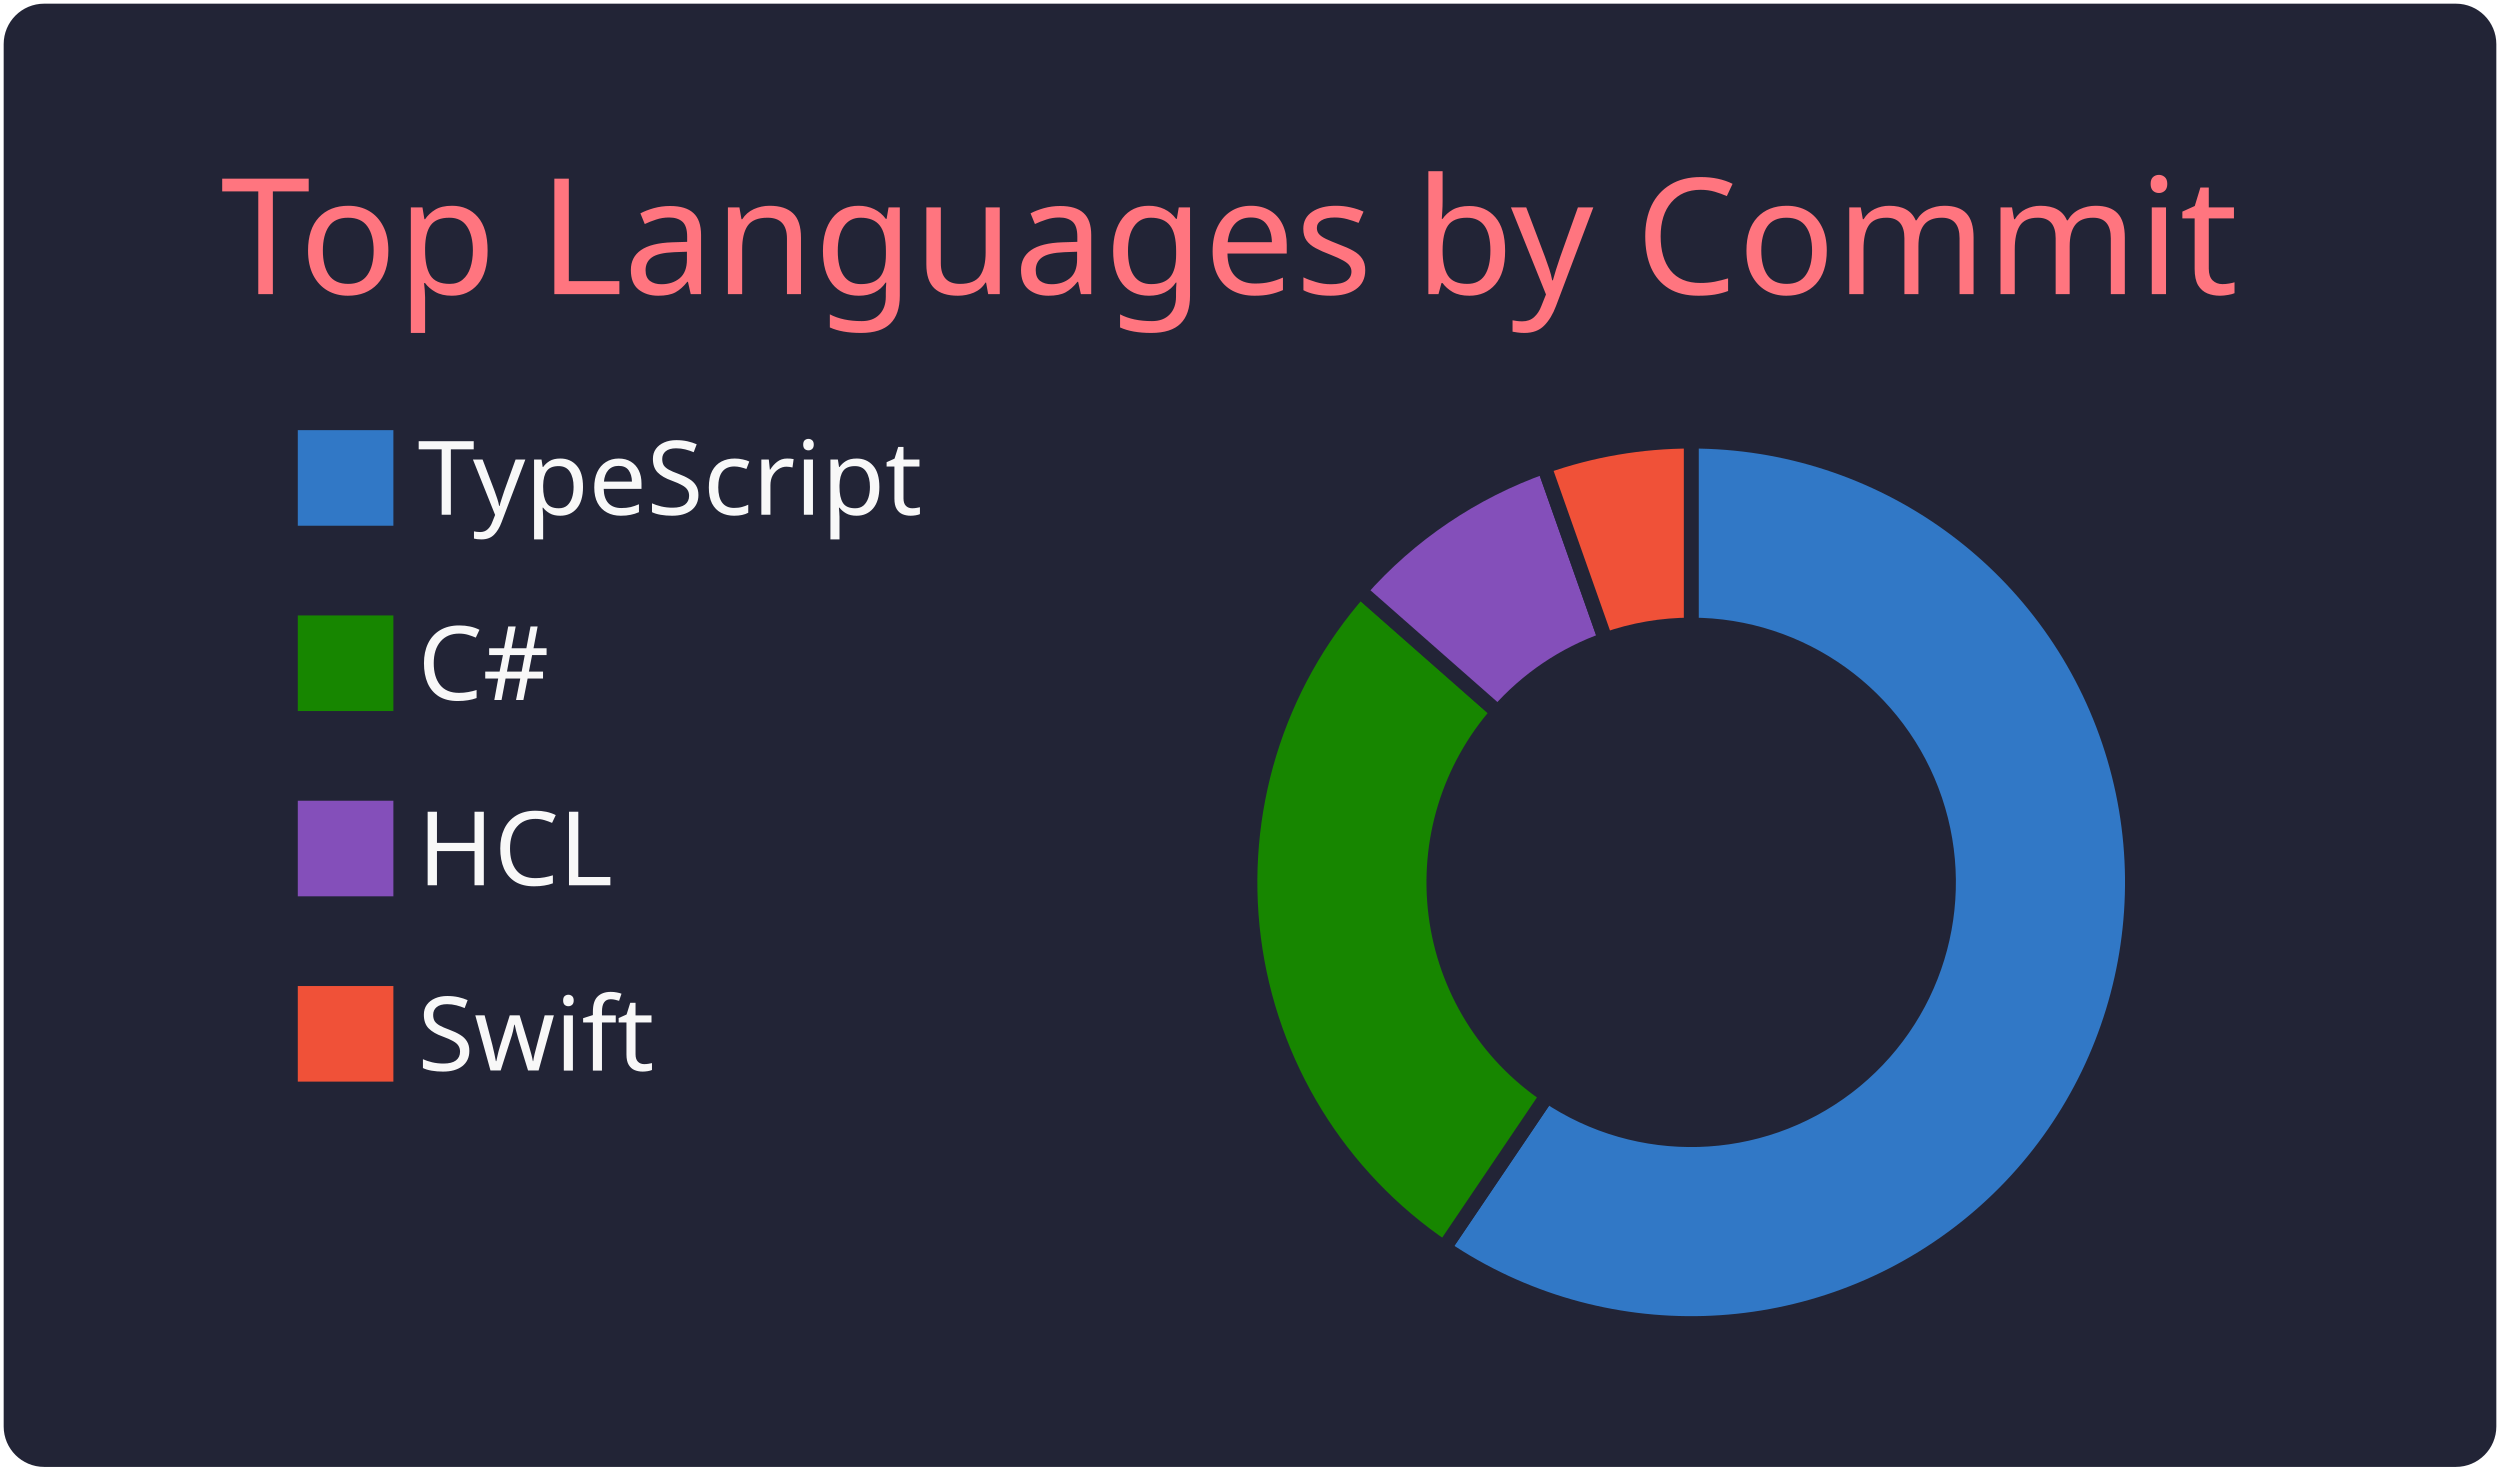
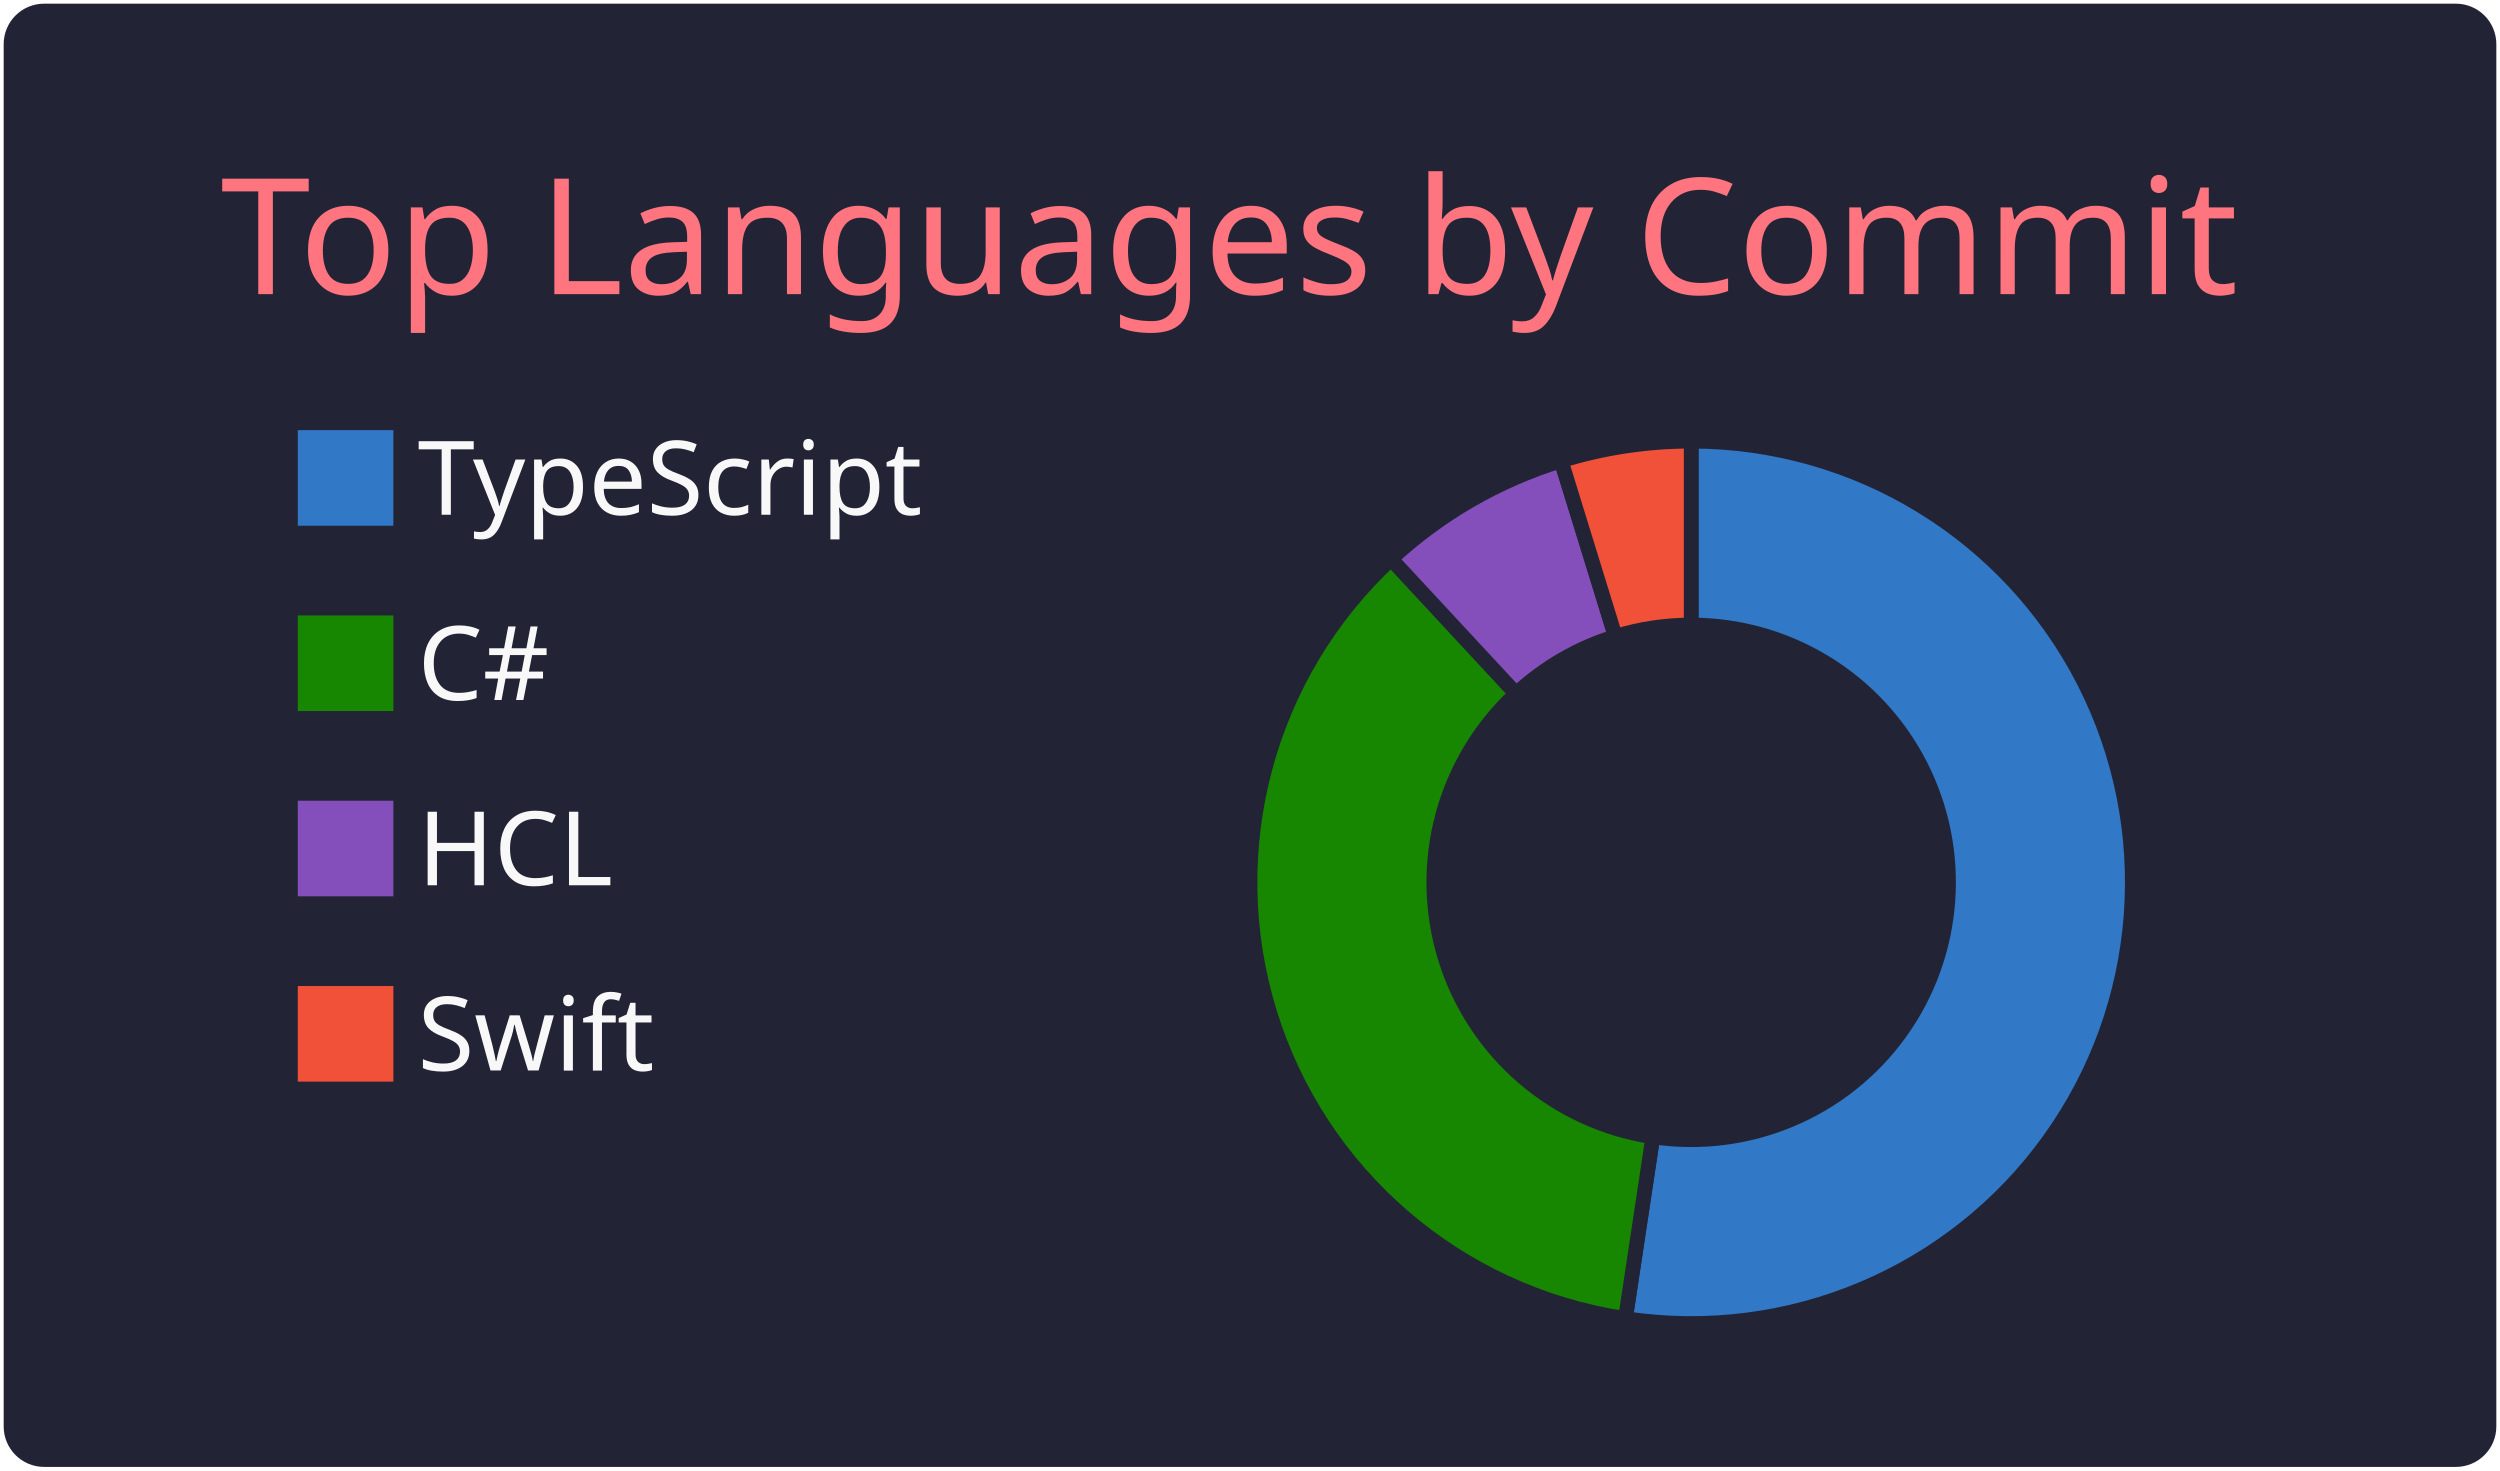
<svg xmlns="http://www.w3.org/2000/svg" width="340" height="200" viewBox="0 0 340 200">
  <style>* {
          font-family: 'Segoe UI', Ubuntu, "Helvetica Neue", Sans-Serif
        }</style>
  <g class="gpsc-root">
    <rect x="1" y="1" rx="5" ry="5" height="99%" width="99.412%" stroke="#222436" stroke-width="1" fill="#222436" stroke-opacity="1" />
    <text x="30" y="40" class="gpsc-item" style="--gpsc-i: 0; font-size: 22px; fill: #ff757f;">Top Languages by Commit</text>
    <g transform="translate(0,40)">
      <g transform="translate(40,0)">
        <rect y="18" width="14" height="14" class="gpsc-item" style="--gpsc-i: 0; stroke-width: 1px;" fill="#3178c6" stroke="#222436" />
        <rect y="43.2" width="14" height="14" class="gpsc-item" style="--gpsc-i: 1; stroke-width: 1px;" fill="#178600" stroke="#222436" />
        <rect y="68.4" width="14" height="14" class="gpsc-item" style="--gpsc-i: 2; stroke-width: 1px;" fill="#844FBA" stroke="#222436" />
        <rect y="93.6" width="14" height="14" class="gpsc-item" style="--gpsc-i: 3; stroke-width: 1px;" fill="#F05138" stroke="#222436" />
        <text x="16.8" y="30" class="gpsc-item" style="--gpsc-i: 0; fill: #f8f8f8; font-size: 14px;">TypeScript</text>
        <text x="16.8" y="55.2" class="gpsc-item" style="--gpsc-i: 1; fill: #f8f8f8; font-size: 14px;">C#</text>
        <text x="16.8" y="80.4" class="gpsc-item" style="--gpsc-i: 2; fill: #f8f8f8; font-size: 14px;">HCL</text>
        <text x="16.8" y="105.6" class="gpsc-item" style="--gpsc-i: 3; fill: #f8f8f8; font-size: 14px;">Swift</text>
      </g>
      <g transform="translate( 230, 80 )">
        <g class="arc" style="--gpsc-i: 0;">
-           <path d="M3.67394039744206e-15,-60A60,60,0,1,1,-33.598,49.711L-19.599,28.998A35,35,0,1,0,2.1431318985078682e-15,-35Z" style="fill: #3178c6; stroke-width: 2px;" stroke="#222436" />
+           <path d="M3.67394039744206e-15,-60A60,60,0,1,1,-8.943,59.33L-5.216,34.609A35,35,0,1,0,2.1431318985078682e-15,-35Z" style="fill: #3178c6; stroke-width: 2px;" stroke="#222436" />
        </g>
        <g class="arc" style="--gpsc-i: 1;">
-           <path d="M-33.598,49.711A60,60,0,0,1,-45.04,-39.64L-26.274,-23.124A35,35,0,0,0,-19.599,28.998Z" style="fill: #178600; stroke-width: 2px;" stroke="#222436" />
+           <path d="M-8.943,59.33A60,60,0,0,1,-40.81,-43.983L-23.806,-25.657A35,35,0,0,0,-5.216,34.609Z" style="fill: #178600; stroke-width: 2px;" stroke="#222436" />
        </g>
        <g class="arc" style="--gpsc-i: 2;">
-           <path d="M-45.04,-39.64A60,60,0,0,1,-19.988,-56.573L-11.66,-33.001A35,35,0,0,0,-26.274,-23.124Z" style="fill: #844FBA; stroke-width: 2px;" stroke="#222436" />
+           <path d="M-40.81,-43.983A60,60,0,0,1,-17.685,-57.334L-10.316,-33.445A35,35,0,0,0,-23.806,-25.657Z" style="fill: #844FBA; stroke-width: 2px;" stroke="#222436" />
        </g>
        <g class="arc" style="--gpsc-i: 3;">
-           <path d="M-19.988,-56.573A60,60,0,0,1,-1.1021821192326178e-14,-60L-6.429395695523604e-15,-35A35,35,0,0,0,-11.66,-33.001Z" style="fill: #F05138; stroke-width: 2px;" stroke="#222436" />
+           <path d="M-17.685,-57.334A60,60,0,0,1,4.226888398968133e-14,-60L2.4656848993980778e-14,-35A35,35,0,0,0,-10.316,-33.445Z" style="fill: #F05138; stroke-width: 2px;" stroke="#222436" />
        </g>
      </g>
    </g>
  </g>
</svg>
